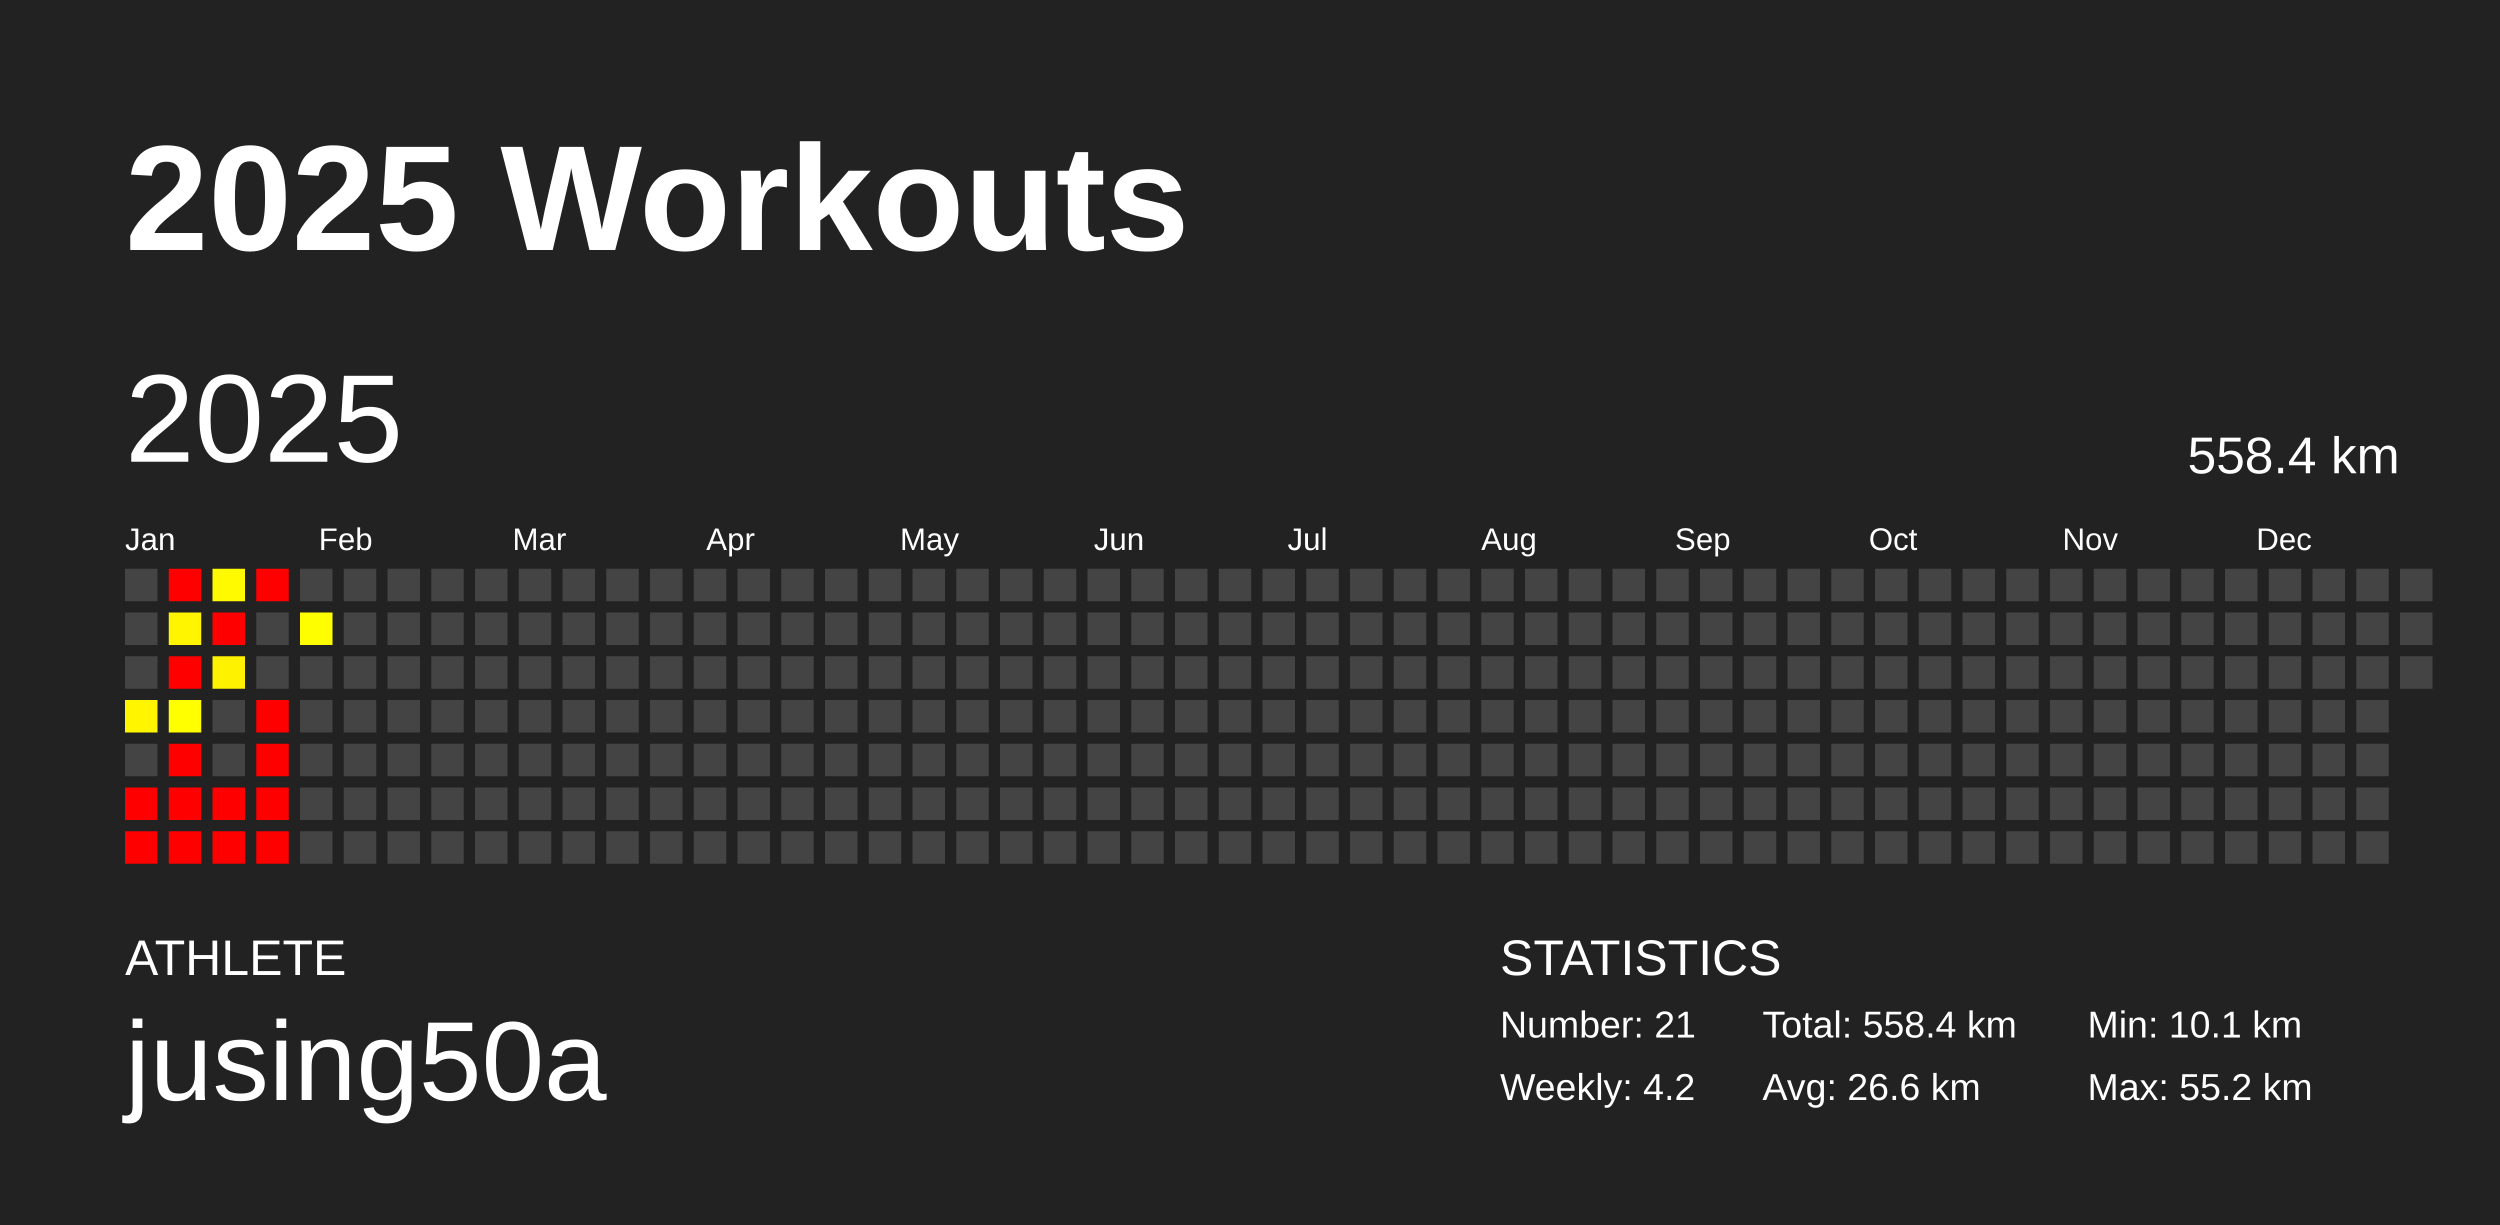
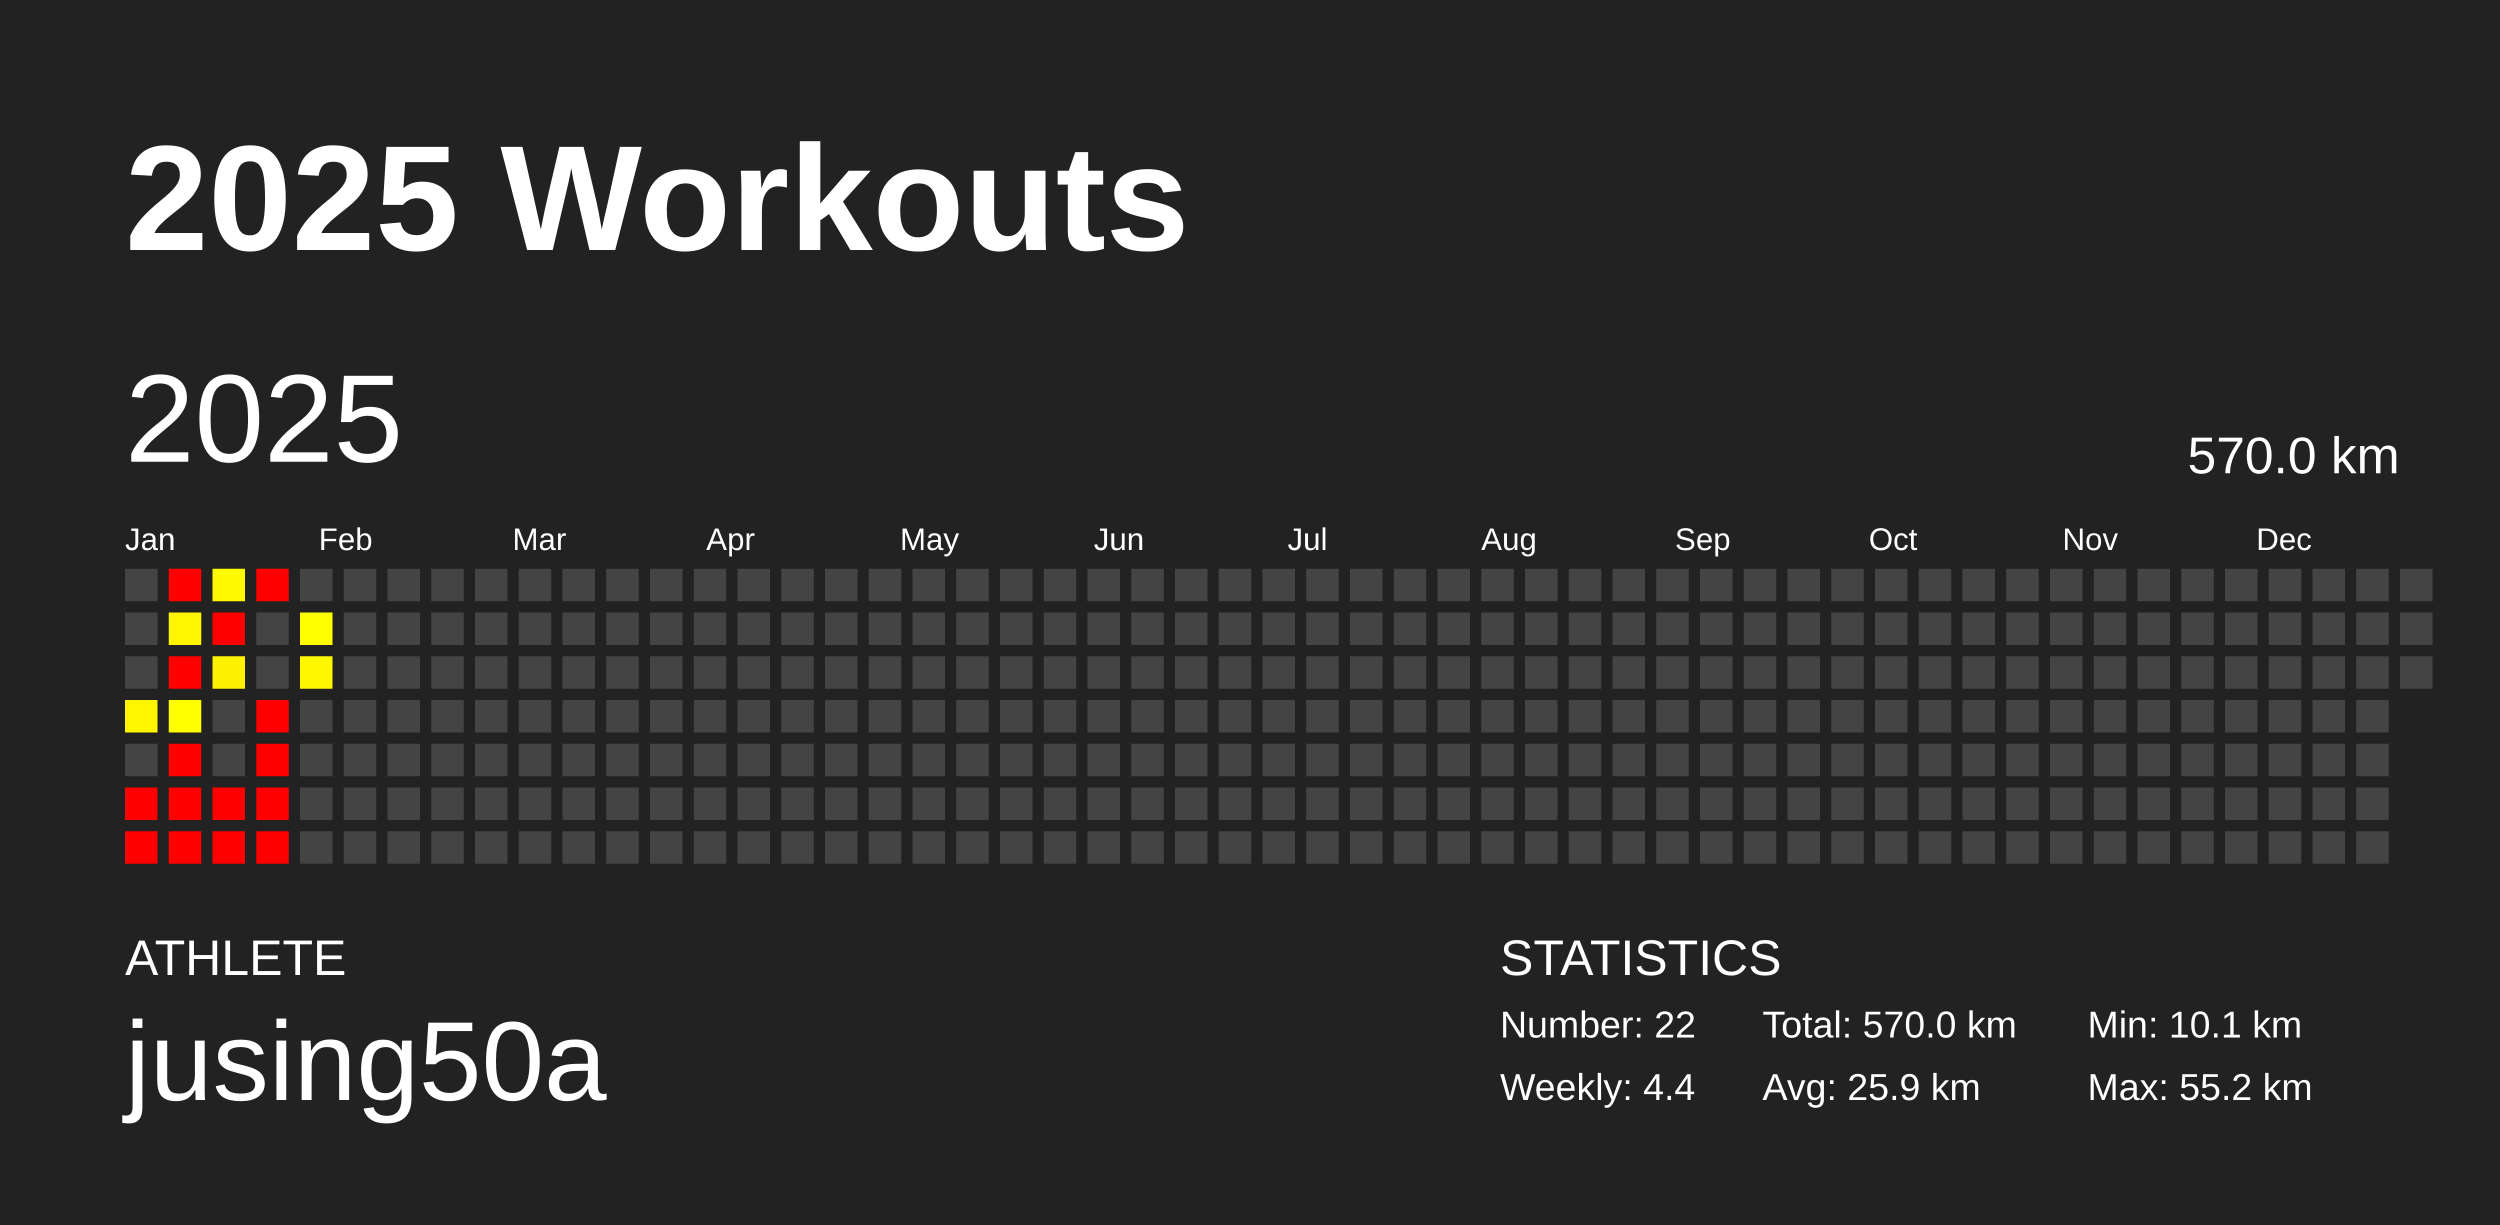
<svg xmlns="http://www.w3.org/2000/svg" baseProfile="full" height="98mm" version="1.1" viewBox="0,0,200,98" width="200mm">
  <defs />
  <rect fill="#222222" height="98" width="200" x="0" y="0" />
  <text fill="#FFFFFF" style="font-size:12px; font-family:Arial; font-weight:bold;" x="10" y="20">2025 Workouts</text>
  <text fill="#FFFFFF" style="font-size:4px; font-family:Arial" x="10" y="78">ATHLETE</text>
  <text fill="#FFFFFF" style="font-size:9px; font-family:Arial" x="10" y="88">jusing50a</text>
  <text fill="#FFFFFF" style="font-size:4px; font-family:Arial" x="120" y="78">STATISTICS</text>
-   <text fill="#FFFFFF" style="font-size:3px; font-family:Arial" x="120" y="83">Number: 21</text>
-   <text fill="#FFFFFF" style="font-size:3px; font-family:Arial" x="120" y="88">Weekly: 4.2</text>
-   <text fill="#FFFFFF" style="font-size:3px; font-family:Arial" x="141" y="83">Total: 558.4 km</text>
-   <text fill="#FFFFFF" style="font-size:3px; font-family:Arial" x="141" y="88">Avg: 26.6 km</text>
+   <text fill="#FFFFFF" style="font-size:3px; font-family:Arial" x="120" y="83">Number: 22</text>
+   <text fill="#FFFFFF" style="font-size:3px; font-family:Arial" x="120" y="88">Weekly: 4.4</text>
+   <text fill="#FFFFFF" style="font-size:3px; font-family:Arial" x="141" y="83">Total: 570.0 km</text>
+   <text fill="#FFFFFF" style="font-size:3px; font-family:Arial" x="141" y="88">Avg: 25.9 km</text>
  <text fill="#FFFFFF" style="font-size:3px; font-family:Arial" x="167" y="83">Min: 10.1 km</text>
  <text fill="#FFFFFF" style="font-size:3px; font-family:Arial" x="167" y="88">Max: 55.2 km</text>
  <text dominant-baseline="hanging" fill="#FFFFFF" style="font-size:10.0px; font-family:Arial;" x="10" y="30">2025</text>
-   <text dominant-baseline="hanging" fill="#FFFFFF" style="font-size:4.125px; font-family:Arial;" x="175" y="35">558.4 km</text>
+   <text dominant-baseline="hanging" fill="#FFFFFF" style="font-size:4.125px; font-family:Arial;" x="175" y="35">570.0 km</text>
  <text fill="#FFFFFF" style="font-size:2.5px; font-family:Arial" x="10.0" y="44">Jan</text>
  <text fill="#FFFFFF" style="font-size:2.5px; font-family:Arial" x="25.5" y="44">Feb</text>
  <text fill="#FFFFFF" style="font-size:2.5px; font-family:Arial" x="41.0" y="44">Mar</text>
  <text fill="#FFFFFF" style="font-size:2.5px; font-family:Arial" x="56.5" y="44">Apr</text>
  <text fill="#FFFFFF" style="font-size:2.5px; font-family:Arial" x="72.0" y="44">May</text>
  <text fill="#FFFFFF" style="font-size:2.5px; font-family:Arial" x="87.5" y="44">Jun</text>
  <text fill="#FFFFFF" style="font-size:2.5px; font-family:Arial" x="103.0" y="44">Jul</text>
  <text fill="#FFFFFF" style="font-size:2.5px; font-family:Arial" x="118.5" y="44">Aug</text>
  <text fill="#FFFFFF" style="font-size:2.5px; font-family:Arial" x="134.0" y="44">Sep</text>
  <text fill="#FFFFFF" style="font-size:2.5px; font-family:Arial" x="149.5" y="44">Oct</text>
  <text fill="#FFFFFF" style="font-size:2.5px; font-family:Arial" x="165.0" y="44">Nov</text>
  <text fill="#FFFFFF" style="font-size:2.5px; font-family:Arial" x="180.5" y="44">Dec</text>
  <rect fill="#444444" height="2.6" width="2.6" x="10.0" y="45.5" />
  <rect fill="#444444" height="2.6" width="2.6" x="10.0" y="49.0" />
  <rect fill="#444444" height="2.6" width="2.6" x="10.0" y="52.5" />
  <rect fill="#fff500" height="2.6" width="2.6" x="10.0" y="56.0" />
  <rect fill="#444444" height="2.6" width="2.6" x="10.0" y="59.5" />
  <rect fill="red" height="2.6" width="2.6" x="10.0" y="63.0" />
  <rect fill="red" height="2.6" width="2.6" x="10.0" y="66.5" />
  <rect fill="red" height="2.6" width="2.6" x="13.5" y="45.5" />
  <rect fill="#fff500" height="2.6" width="2.6" x="13.5" y="49.0" />
  <rect fill="red" height="2.6" width="2.6" x="13.5" y="52.5" />
  <rect fill="#ffff00" height="2.6" width="2.6" x="13.5" y="56.0" />
  <rect fill="red" height="2.6" width="2.6" x="13.5" y="59.5" />
  <rect fill="red" height="2.6" width="2.6" x="13.5" y="63.0" />
  <rect fill="red" height="2.6" width="2.6" x="13.5" y="66.5" />
  <rect fill="#fffa00" height="2.6" width="2.6" x="17.0" y="45.5" />
  <rect fill="red" height="2.6" width="2.6" x="17.0" y="49.0" />
  <rect fill="#fff200" height="2.6" width="2.6" x="17.0" y="52.5" />
  <rect fill="#444444" height="2.6" width="2.6" x="17.0" y="56.0" />
  <rect fill="#444444" height="2.6" width="2.6" x="17.0" y="59.5" />
  <rect fill="red" height="2.6" width="2.6" x="17.0" y="63.0" />
  <rect fill="red" height="2.6" width="2.6" x="17.0" y="66.5" />
  <rect fill="red" height="2.6" width="2.6" x="20.5" y="45.5" />
  <rect fill="#444444" height="2.6" width="2.6" x="20.5" y="49.0" />
  <rect fill="#444444" height="2.6" width="2.6" x="20.5" y="52.5" />
  <rect fill="red" height="2.6" width="2.6" x="20.5" y="56.0" />
  <rect fill="red" height="2.6" width="2.6" x="20.5" y="59.5" />
  <rect fill="red" height="2.6" width="2.6" x="20.5" y="63.0" />
  <rect fill="red" height="2.6" width="2.6" x="20.5" y="66.5" />
  <rect fill="#444444" height="2.6" width="2.6" x="24.0" y="45.5" />
  <rect fill="#fffe00" height="2.6" width="2.6" x="24.0" y="49.0" />
-   <rect fill="#444444" height="2.6" width="2.6" x="24.0" y="52.5" />
+   <rect fill="#fff700" height="2.6" width="2.6" x="24.0" y="52.5" />
  <rect fill="#444444" height="2.6" width="2.6" x="24.0" y="56.0" />
  <rect fill="#444444" height="2.6" width="2.6" x="24.0" y="59.5" />
  <rect fill="#444444" height="2.6" width="2.6" x="24.0" y="63.0" />
  <rect fill="#444444" height="2.6" width="2.6" x="24.0" y="66.5" />
  <rect fill="#444444" height="2.6" width="2.6" x="27.5" y="45.5" />
  <rect fill="#444444" height="2.6" width="2.6" x="27.5" y="49.0" />
  <rect fill="#444444" height="2.6" width="2.6" x="27.5" y="52.5" />
  <rect fill="#444444" height="2.6" width="2.6" x="27.5" y="56.0" />
  <rect fill="#444444" height="2.6" width="2.6" x="27.5" y="59.5" />
  <rect fill="#444444" height="2.6" width="2.6" x="27.5" y="63.0" />
  <rect fill="#444444" height="2.6" width="2.6" x="27.5" y="66.5" />
  <rect fill="#444444" height="2.6" width="2.6" x="31.0" y="45.5" />
  <rect fill="#444444" height="2.6" width="2.6" x="31.0" y="49.0" />
  <rect fill="#444444" height="2.6" width="2.6" x="31.0" y="52.5" />
  <rect fill="#444444" height="2.6" width="2.6" x="31.0" y="56.0" />
  <rect fill="#444444" height="2.6" width="2.6" x="31.0" y="59.5" />
  <rect fill="#444444" height="2.6" width="2.6" x="31.0" y="63.0" />
  <rect fill="#444444" height="2.6" width="2.6" x="31.0" y="66.5" />
  <rect fill="#444444" height="2.6" width="2.6" x="34.5" y="45.5" />
  <rect fill="#444444" height="2.6" width="2.6" x="34.5" y="49.0" />
  <rect fill="#444444" height="2.6" width="2.6" x="34.5" y="52.5" />
  <rect fill="#444444" height="2.6" width="2.6" x="34.5" y="56.0" />
  <rect fill="#444444" height="2.6" width="2.6" x="34.5" y="59.5" />
  <rect fill="#444444" height="2.6" width="2.6" x="34.5" y="63.0" />
  <rect fill="#444444" height="2.6" width="2.6" x="34.5" y="66.5" />
  <rect fill="#444444" height="2.6" width="2.6" x="38.0" y="45.5" />
  <rect fill="#444444" height="2.6" width="2.6" x="38.0" y="49.0" />
  <rect fill="#444444" height="2.6" width="2.6" x="38.0" y="52.5" />
  <rect fill="#444444" height="2.6" width="2.6" x="38.0" y="56.0" />
  <rect fill="#444444" height="2.6" width="2.6" x="38.0" y="59.5" />
  <rect fill="#444444" height="2.6" width="2.6" x="38.0" y="63.0" />
  <rect fill="#444444" height="2.6" width="2.6" x="38.0" y="66.5" />
  <rect fill="#444444" height="2.6" width="2.6" x="41.5" y="45.5" />
  <rect fill="#444444" height="2.6" width="2.6" x="41.5" y="49.0" />
  <rect fill="#444444" height="2.6" width="2.6" x="41.5" y="52.5" />
  <rect fill="#444444" height="2.6" width="2.6" x="41.5" y="56.0" />
  <rect fill="#444444" height="2.6" width="2.6" x="41.5" y="59.5" />
  <rect fill="#444444" height="2.6" width="2.6" x="41.5" y="63.0" />
  <rect fill="#444444" height="2.6" width="2.6" x="41.5" y="66.5" />
  <rect fill="#444444" height="2.6" width="2.6" x="45.0" y="45.5" />
  <rect fill="#444444" height="2.6" width="2.6" x="45.0" y="49.0" />
  <rect fill="#444444" height="2.6" width="2.6" x="45.0" y="52.5" />
  <rect fill="#444444" height="2.6" width="2.6" x="45.0" y="56.0" />
  <rect fill="#444444" height="2.6" width="2.6" x="45.0" y="59.5" />
  <rect fill="#444444" height="2.6" width="2.6" x="45.0" y="63.0" />
  <rect fill="#444444" height="2.6" width="2.6" x="45.0" y="66.5" />
  <rect fill="#444444" height="2.6" width="2.6" x="48.5" y="45.5" />
  <rect fill="#444444" height="2.6" width="2.6" x="48.5" y="49.0" />
  <rect fill="#444444" height="2.6" width="2.6" x="48.5" y="52.5" />
  <rect fill="#444444" height="2.6" width="2.6" x="48.5" y="56.0" />
  <rect fill="#444444" height="2.6" width="2.6" x="48.5" y="59.5" />
  <rect fill="#444444" height="2.6" width="2.6" x="48.5" y="63.0" />
  <rect fill="#444444" height="2.6" width="2.6" x="48.5" y="66.5" />
  <rect fill="#444444" height="2.6" width="2.6" x="52.0" y="45.5" />
  <rect fill="#444444" height="2.6" width="2.6" x="52.0" y="49.0" />
  <rect fill="#444444" height="2.6" width="2.6" x="52.0" y="52.5" />
  <rect fill="#444444" height="2.6" width="2.6" x="52.0" y="56.0" />
  <rect fill="#444444" height="2.6" width="2.6" x="52.0" y="59.5" />
  <rect fill="#444444" height="2.6" width="2.6" x="52.0" y="63.0" />
  <rect fill="#444444" height="2.6" width="2.6" x="52.0" y="66.5" />
  <rect fill="#444444" height="2.6" width="2.6" x="55.5" y="45.5" />
  <rect fill="#444444" height="2.6" width="2.6" x="55.5" y="49.0" />
  <rect fill="#444444" height="2.6" width="2.6" x="55.5" y="52.5" />
  <rect fill="#444444" height="2.6" width="2.6" x="55.5" y="56.0" />
  <rect fill="#444444" height="2.6" width="2.6" x="55.5" y="59.5" />
  <rect fill="#444444" height="2.6" width="2.6" x="55.5" y="63.0" />
  <rect fill="#444444" height="2.6" width="2.6" x="55.5" y="66.5" />
  <rect fill="#444444" height="2.6" width="2.6" x="59.0" y="45.5" />
  <rect fill="#444444" height="2.6" width="2.6" x="59.0" y="49.0" />
  <rect fill="#444444" height="2.6" width="2.6" x="59.0" y="52.5" />
  <rect fill="#444444" height="2.6" width="2.6" x="59.0" y="56.0" />
  <rect fill="#444444" height="2.6" width="2.6" x="59.0" y="59.5" />
  <rect fill="#444444" height="2.6" width="2.6" x="59.0" y="63.0" />
  <rect fill="#444444" height="2.6" width="2.6" x="59.0" y="66.5" />
  <rect fill="#444444" height="2.6" width="2.6" x="62.5" y="45.5" />
  <rect fill="#444444" height="2.6" width="2.6" x="62.5" y="49.0" />
  <rect fill="#444444" height="2.6" width="2.6" x="62.5" y="52.5" />
  <rect fill="#444444" height="2.6" width="2.6" x="62.5" y="56.0" />
  <rect fill="#444444" height="2.6" width="2.6" x="62.5" y="59.5" />
  <rect fill="#444444" height="2.6" width="2.6" x="62.5" y="63.0" />
  <rect fill="#444444" height="2.6" width="2.6" x="62.5" y="66.5" />
  <rect fill="#444444" height="2.6" width="2.6" x="66.0" y="45.5" />
  <rect fill="#444444" height="2.6" width="2.6" x="66.0" y="49.0" />
  <rect fill="#444444" height="2.6" width="2.6" x="66.0" y="52.5" />
  <rect fill="#444444" height="2.6" width="2.6" x="66.0" y="56.0" />
  <rect fill="#444444" height="2.6" width="2.6" x="66.0" y="59.5" />
  <rect fill="#444444" height="2.6" width="2.6" x="66.0" y="63.0" />
  <rect fill="#444444" height="2.6" width="2.6" x="66.0" y="66.5" />
  <rect fill="#444444" height="2.6" width="2.6" x="69.5" y="45.5" />
  <rect fill="#444444" height="2.6" width="2.6" x="69.5" y="49.0" />
  <rect fill="#444444" height="2.6" width="2.6" x="69.5" y="52.5" />
  <rect fill="#444444" height="2.6" width="2.6" x="69.5" y="56.0" />
  <rect fill="#444444" height="2.6" width="2.6" x="69.5" y="59.5" />
  <rect fill="#444444" height="2.6" width="2.6" x="69.5" y="63.0" />
  <rect fill="#444444" height="2.6" width="2.6" x="69.5" y="66.5" />
  <rect fill="#444444" height="2.6" width="2.6" x="73.0" y="45.5" />
  <rect fill="#444444" height="2.6" width="2.6" x="73.0" y="49.0" />
  <rect fill="#444444" height="2.6" width="2.6" x="73.0" y="52.5" />
  <rect fill="#444444" height="2.6" width="2.6" x="73.0" y="56.0" />
  <rect fill="#444444" height="2.6" width="2.6" x="73.0" y="59.5" />
  <rect fill="#444444" height="2.6" width="2.6" x="73.0" y="63.0" />
  <rect fill="#444444" height="2.6" width="2.6" x="73.0" y="66.5" />
  <rect fill="#444444" height="2.6" width="2.6" x="76.5" y="45.5" />
  <rect fill="#444444" height="2.6" width="2.6" x="76.5" y="49.0" />
  <rect fill="#444444" height="2.6" width="2.6" x="76.5" y="52.5" />
  <rect fill="#444444" height="2.6" width="2.6" x="76.5" y="56.0" />
  <rect fill="#444444" height="2.6" width="2.6" x="76.5" y="59.5" />
  <rect fill="#444444" height="2.6" width="2.6" x="76.5" y="63.0" />
  <rect fill="#444444" height="2.6" width="2.6" x="76.5" y="66.5" />
  <rect fill="#444444" height="2.6" width="2.6" x="80.0" y="45.5" />
  <rect fill="#444444" height="2.6" width="2.6" x="80.0" y="49.0" />
  <rect fill="#444444" height="2.6" width="2.6" x="80.0" y="52.5" />
  <rect fill="#444444" height="2.6" width="2.6" x="80.0" y="56.0" />
  <rect fill="#444444" height="2.6" width="2.6" x="80.0" y="59.5" />
  <rect fill="#444444" height="2.6" width="2.6" x="80.0" y="63.0" />
  <rect fill="#444444" height="2.6" width="2.6" x="80.0" y="66.5" />
  <rect fill="#444444" height="2.6" width="2.6" x="83.5" y="45.5" />
  <rect fill="#444444" height="2.6" width="2.6" x="83.5" y="49.0" />
  <rect fill="#444444" height="2.6" width="2.6" x="83.5" y="52.5" />
  <rect fill="#444444" height="2.6" width="2.6" x="83.5" y="56.0" />
  <rect fill="#444444" height="2.6" width="2.6" x="83.5" y="59.5" />
  <rect fill="#444444" height="2.6" width="2.6" x="83.5" y="63.0" />
  <rect fill="#444444" height="2.6" width="2.6" x="83.5" y="66.5" />
  <rect fill="#444444" height="2.6" width="2.6" x="87.0" y="45.5" />
  <rect fill="#444444" height="2.6" width="2.6" x="87.0" y="49.0" />
  <rect fill="#444444" height="2.6" width="2.6" x="87.0" y="52.5" />
  <rect fill="#444444" height="2.6" width="2.6" x="87.0" y="56.0" />
  <rect fill="#444444" height="2.6" width="2.6" x="87.0" y="59.5" />
  <rect fill="#444444" height="2.6" width="2.6" x="87.0" y="63.0" />
  <rect fill="#444444" height="2.6" width="2.6" x="87.0" y="66.5" />
  <rect fill="#444444" height="2.6" width="2.6" x="90.5" y="45.5" />
  <rect fill="#444444" height="2.6" width="2.6" x="90.5" y="49.0" />
  <rect fill="#444444" height="2.6" width="2.6" x="90.5" y="52.5" />
  <rect fill="#444444" height="2.6" width="2.6" x="90.5" y="56.0" />
  <rect fill="#444444" height="2.6" width="2.6" x="90.5" y="59.5" />
  <rect fill="#444444" height="2.6" width="2.6" x="90.5" y="63.0" />
  <rect fill="#444444" height="2.6" width="2.6" x="90.5" y="66.5" />
  <rect fill="#444444" height="2.6" width="2.6" x="94.0" y="45.5" />
  <rect fill="#444444" height="2.6" width="2.6" x="94.0" y="49.0" />
  <rect fill="#444444" height="2.6" width="2.6" x="94.0" y="52.5" />
  <rect fill="#444444" height="2.6" width="2.6" x="94.0" y="56.0" />
  <rect fill="#444444" height="2.6" width="2.6" x="94.0" y="59.5" />
  <rect fill="#444444" height="2.6" width="2.6" x="94.0" y="63.0" />
  <rect fill="#444444" height="2.6" width="2.6" x="94.0" y="66.5" />
  <rect fill="#444444" height="2.6" width="2.6" x="97.5" y="45.5" />
  <rect fill="#444444" height="2.6" width="2.6" x="97.5" y="49.0" />
  <rect fill="#444444" height="2.6" width="2.6" x="97.5" y="52.5" />
  <rect fill="#444444" height="2.6" width="2.6" x="97.5" y="56.0" />
  <rect fill="#444444" height="2.6" width="2.6" x="97.5" y="59.5" />
  <rect fill="#444444" height="2.6" width="2.6" x="97.5" y="63.0" />
  <rect fill="#444444" height="2.6" width="2.6" x="97.5" y="66.5" />
  <rect fill="#444444" height="2.6" width="2.6" x="101.0" y="45.5" />
  <rect fill="#444444" height="2.6" width="2.6" x="101.0" y="49.0" />
  <rect fill="#444444" height="2.6" width="2.6" x="101.0" y="52.5" />
  <rect fill="#444444" height="2.6" width="2.6" x="101.0" y="56.0" />
  <rect fill="#444444" height="2.6" width="2.6" x="101.0" y="59.5" />
  <rect fill="#444444" height="2.6" width="2.6" x="101.0" y="63.0" />
  <rect fill="#444444" height="2.6" width="2.6" x="101.0" y="66.5" />
  <rect fill="#444444" height="2.6" width="2.6" x="104.5" y="45.5" />
  <rect fill="#444444" height="2.6" width="2.6" x="104.5" y="49.0" />
  <rect fill="#444444" height="2.6" width="2.6" x="104.5" y="52.5" />
  <rect fill="#444444" height="2.6" width="2.6" x="104.5" y="56.0" />
  <rect fill="#444444" height="2.6" width="2.6" x="104.5" y="59.5" />
  <rect fill="#444444" height="2.6" width="2.6" x="104.5" y="63.0" />
  <rect fill="#444444" height="2.6" width="2.6" x="104.5" y="66.5" />
  <rect fill="#444444" height="2.6" width="2.6" x="108.0" y="45.5" />
  <rect fill="#444444" height="2.6" width="2.6" x="108.0" y="49.0" />
  <rect fill="#444444" height="2.6" width="2.6" x="108.0" y="52.5" />
  <rect fill="#444444" height="2.6" width="2.6" x="108.0" y="56.0" />
  <rect fill="#444444" height="2.6" width="2.6" x="108.0" y="59.5" />
  <rect fill="#444444" height="2.6" width="2.6" x="108.0" y="63.0" />
  <rect fill="#444444" height="2.6" width="2.6" x="108.0" y="66.5" />
  <rect fill="#444444" height="2.6" width="2.6" x="111.5" y="45.5" />
  <rect fill="#444444" height="2.6" width="2.6" x="111.5" y="49.0" />
  <rect fill="#444444" height="2.6" width="2.6" x="111.5" y="52.5" />
  <rect fill="#444444" height="2.6" width="2.6" x="111.5" y="56.0" />
  <rect fill="#444444" height="2.6" width="2.6" x="111.5" y="59.5" />
  <rect fill="#444444" height="2.6" width="2.6" x="111.5" y="63.0" />
  <rect fill="#444444" height="2.6" width="2.6" x="111.5" y="66.5" />
  <rect fill="#444444" height="2.6" width="2.6" x="115.0" y="45.5" />
  <rect fill="#444444" height="2.6" width="2.6" x="115.0" y="49.0" />
  <rect fill="#444444" height="2.6" width="2.6" x="115.0" y="52.5" />
  <rect fill="#444444" height="2.6" width="2.6" x="115.0" y="56.0" />
  <rect fill="#444444" height="2.6" width="2.6" x="115.0" y="59.5" />
  <rect fill="#444444" height="2.6" width="2.6" x="115.0" y="63.0" />
  <rect fill="#444444" height="2.6" width="2.6" x="115.0" y="66.5" />
  <rect fill="#444444" height="2.6" width="2.6" x="118.5" y="45.5" />
  <rect fill="#444444" height="2.6" width="2.6" x="118.5" y="49.0" />
  <rect fill="#444444" height="2.6" width="2.6" x="118.5" y="52.5" />
  <rect fill="#444444" height="2.6" width="2.6" x="118.5" y="56.0" />
  <rect fill="#444444" height="2.6" width="2.6" x="118.5" y="59.5" />
  <rect fill="#444444" height="2.6" width="2.6" x="118.5" y="63.0" />
  <rect fill="#444444" height="2.6" width="2.6" x="118.5" y="66.5" />
  <rect fill="#444444" height="2.6" width="2.6" x="122.0" y="45.5" />
  <rect fill="#444444" height="2.6" width="2.6" x="122.0" y="49.0" />
  <rect fill="#444444" height="2.6" width="2.6" x="122.0" y="52.5" />
  <rect fill="#444444" height="2.6" width="2.6" x="122.0" y="56.0" />
  <rect fill="#444444" height="2.6" width="2.6" x="122.0" y="59.5" />
  <rect fill="#444444" height="2.6" width="2.6" x="122.0" y="63.0" />
  <rect fill="#444444" height="2.6" width="2.6" x="122.0" y="66.5" />
  <rect fill="#444444" height="2.6" width="2.6" x="125.5" y="45.5" />
  <rect fill="#444444" height="2.6" width="2.6" x="125.5" y="49.0" />
  <rect fill="#444444" height="2.6" width="2.6" x="125.5" y="52.5" />
  <rect fill="#444444" height="2.6" width="2.6" x="125.5" y="56.0" />
  <rect fill="#444444" height="2.6" width="2.6" x="125.5" y="59.5" />
  <rect fill="#444444" height="2.6" width="2.6" x="125.5" y="63.0" />
  <rect fill="#444444" height="2.6" width="2.6" x="125.5" y="66.5" />
  <rect fill="#444444" height="2.6" width="2.6" x="129.0" y="45.5" />
  <rect fill="#444444" height="2.6" width="2.6" x="129.0" y="49.0" />
  <rect fill="#444444" height="2.6" width="2.6" x="129.0" y="52.5" />
  <rect fill="#444444" height="2.6" width="2.6" x="129.0" y="56.0" />
  <rect fill="#444444" height="2.6" width="2.6" x="129.0" y="59.5" />
  <rect fill="#444444" height="2.6" width="2.6" x="129.0" y="63.0" />
  <rect fill="#444444" height="2.6" width="2.6" x="129.0" y="66.5" />
  <rect fill="#444444" height="2.6" width="2.6" x="132.5" y="45.5" />
  <rect fill="#444444" height="2.6" width="2.6" x="132.5" y="49.0" />
  <rect fill="#444444" height="2.6" width="2.6" x="132.5" y="52.5" />
  <rect fill="#444444" height="2.6" width="2.6" x="132.5" y="56.0" />
  <rect fill="#444444" height="2.6" width="2.6" x="132.5" y="59.5" />
  <rect fill="#444444" height="2.6" width="2.6" x="132.5" y="63.0" />
  <rect fill="#444444" height="2.6" width="2.6" x="132.5" y="66.5" />
  <rect fill="#444444" height="2.6" width="2.6" x="136.0" y="45.5" />
  <rect fill="#444444" height="2.6" width="2.6" x="136.0" y="49.0" />
  <rect fill="#444444" height="2.6" width="2.6" x="136.0" y="52.5" />
  <rect fill="#444444" height="2.6" width="2.6" x="136.0" y="56.0" />
  <rect fill="#444444" height="2.6" width="2.6" x="136.0" y="59.5" />
  <rect fill="#444444" height="2.6" width="2.6" x="136.0" y="63.0" />
  <rect fill="#444444" height="2.6" width="2.6" x="136.0" y="66.5" />
  <rect fill="#444444" height="2.6" width="2.6" x="139.5" y="45.5" />
  <rect fill="#444444" height="2.6" width="2.6" x="139.5" y="49.0" />
  <rect fill="#444444" height="2.6" width="2.6" x="139.5" y="52.5" />
  <rect fill="#444444" height="2.6" width="2.6" x="139.5" y="56.0" />
  <rect fill="#444444" height="2.6" width="2.6" x="139.5" y="59.5" />
  <rect fill="#444444" height="2.6" width="2.6" x="139.5" y="63.0" />
  <rect fill="#444444" height="2.6" width="2.6" x="139.5" y="66.5" />
  <rect fill="#444444" height="2.6" width="2.6" x="143.0" y="45.5" />
  <rect fill="#444444" height="2.6" width="2.6" x="143.0" y="49.0" />
  <rect fill="#444444" height="2.6" width="2.6" x="143.0" y="52.5" />
  <rect fill="#444444" height="2.6" width="2.6" x="143.0" y="56.0" />
  <rect fill="#444444" height="2.6" width="2.6" x="143.0" y="59.5" />
  <rect fill="#444444" height="2.6" width="2.6" x="143.0" y="63.0" />
  <rect fill="#444444" height="2.6" width="2.6" x="143.0" y="66.5" />
  <rect fill="#444444" height="2.6" width="2.6" x="146.5" y="45.5" />
  <rect fill="#444444" height="2.6" width="2.6" x="146.5" y="49.0" />
  <rect fill="#444444" height="2.6" width="2.6" x="146.5" y="52.5" />
  <rect fill="#444444" height="2.6" width="2.6" x="146.5" y="56.0" />
  <rect fill="#444444" height="2.6" width="2.6" x="146.5" y="59.5" />
  <rect fill="#444444" height="2.6" width="2.6" x="146.5" y="63.0" />
  <rect fill="#444444" height="2.6" width="2.6" x="146.5" y="66.5" />
  <rect fill="#444444" height="2.6" width="2.6" x="150.0" y="45.5" />
  <rect fill="#444444" height="2.6" width="2.6" x="150.0" y="49.0" />
  <rect fill="#444444" height="2.6" width="2.6" x="150.0" y="52.5" />
  <rect fill="#444444" height="2.6" width="2.6" x="150.0" y="56.0" />
  <rect fill="#444444" height="2.6" width="2.6" x="150.0" y="59.5" />
  <rect fill="#444444" height="2.6" width="2.6" x="150.0" y="63.0" />
  <rect fill="#444444" height="2.6" width="2.6" x="150.0" y="66.5" />
  <rect fill="#444444" height="2.6" width="2.6" x="153.5" y="45.5" />
  <rect fill="#444444" height="2.6" width="2.6" x="153.5" y="49.0" />
  <rect fill="#444444" height="2.6" width="2.6" x="153.5" y="52.5" />
  <rect fill="#444444" height="2.6" width="2.6" x="153.5" y="56.0" />
  <rect fill="#444444" height="2.6" width="2.6" x="153.5" y="59.5" />
  <rect fill="#444444" height="2.6" width="2.6" x="153.5" y="63.0" />
  <rect fill="#444444" height="2.6" width="2.6" x="153.5" y="66.5" />
  <rect fill="#444444" height="2.6" width="2.6" x="157.0" y="45.5" />
  <rect fill="#444444" height="2.6" width="2.6" x="157.0" y="49.0" />
  <rect fill="#444444" height="2.6" width="2.6" x="157.0" y="52.5" />
  <rect fill="#444444" height="2.6" width="2.6" x="157.0" y="56.0" />
  <rect fill="#444444" height="2.6" width="2.6" x="157.0" y="59.5" />
  <rect fill="#444444" height="2.6" width="2.6" x="157.0" y="63.0" />
  <rect fill="#444444" height="2.6" width="2.6" x="157.0" y="66.5" />
  <rect fill="#444444" height="2.6" width="2.6" x="160.5" y="45.5" />
  <rect fill="#444444" height="2.6" width="2.6" x="160.5" y="49.0" />
  <rect fill="#444444" height="2.6" width="2.6" x="160.5" y="52.5" />
  <rect fill="#444444" height="2.6" width="2.6" x="160.5" y="56.0" />
  <rect fill="#444444" height="2.6" width="2.6" x="160.5" y="59.5" />
  <rect fill="#444444" height="2.6" width="2.6" x="160.5" y="63.0" />
  <rect fill="#444444" height="2.6" width="2.6" x="160.5" y="66.5" />
  <rect fill="#444444" height="2.6" width="2.6" x="164.0" y="45.5" />
  <rect fill="#444444" height="2.6" width="2.6" x="164.0" y="49.0" />
  <rect fill="#444444" height="2.6" width="2.6" x="164.0" y="52.5" />
  <rect fill="#444444" height="2.6" width="2.6" x="164.0" y="56.0" />
  <rect fill="#444444" height="2.6" width="2.6" x="164.0" y="59.5" />
  <rect fill="#444444" height="2.6" width="2.6" x="164.0" y="63.0" />
  <rect fill="#444444" height="2.6" width="2.6" x="164.0" y="66.5" />
  <rect fill="#444444" height="2.6" width="2.6" x="167.5" y="45.5" />
  <rect fill="#444444" height="2.6" width="2.6" x="167.5" y="49.0" />
  <rect fill="#444444" height="2.6" width="2.6" x="167.5" y="52.5" />
  <rect fill="#444444" height="2.6" width="2.6" x="167.5" y="56.0" />
  <rect fill="#444444" height="2.6" width="2.6" x="167.5" y="59.5" />
  <rect fill="#444444" height="2.6" width="2.6" x="167.5" y="63.0" />
  <rect fill="#444444" height="2.6" width="2.6" x="167.5" y="66.5" />
  <rect fill="#444444" height="2.6" width="2.6" x="171.0" y="45.5" />
  <rect fill="#444444" height="2.6" width="2.6" x="171.0" y="49.0" />
  <rect fill="#444444" height="2.6" width="2.6" x="171.0" y="52.5" />
  <rect fill="#444444" height="2.6" width="2.6" x="171.0" y="56.0" />
  <rect fill="#444444" height="2.6" width="2.6" x="171.0" y="59.5" />
  <rect fill="#444444" height="2.6" width="2.6" x="171.0" y="63.0" />
  <rect fill="#444444" height="2.6" width="2.6" x="171.0" y="66.5" />
  <rect fill="#444444" height="2.6" width="2.6" x="174.5" y="45.5" />
  <rect fill="#444444" height="2.6" width="2.6" x="174.5" y="49.0" />
  <rect fill="#444444" height="2.6" width="2.6" x="174.5" y="52.5" />
  <rect fill="#444444" height="2.6" width="2.6" x="174.5" y="56.0" />
  <rect fill="#444444" height="2.6" width="2.6" x="174.5" y="59.5" />
  <rect fill="#444444" height="2.6" width="2.6" x="174.5" y="63.0" />
  <rect fill="#444444" height="2.6" width="2.6" x="174.5" y="66.5" />
  <rect fill="#444444" height="2.6" width="2.6" x="178.0" y="45.5" />
  <rect fill="#444444" height="2.6" width="2.6" x="178.0" y="49.0" />
  <rect fill="#444444" height="2.6" width="2.6" x="178.0" y="52.5" />
  <rect fill="#444444" height="2.6" width="2.6" x="178.0" y="56.0" />
  <rect fill="#444444" height="2.6" width="2.6" x="178.0" y="59.5" />
  <rect fill="#444444" height="2.6" width="2.6" x="178.0" y="63.0" />
  <rect fill="#444444" height="2.6" width="2.6" x="178.0" y="66.5" />
  <rect fill="#444444" height="2.6" width="2.6" x="181.5" y="45.5" />
  <rect fill="#444444" height="2.6" width="2.6" x="181.5" y="49.0" />
  <rect fill="#444444" height="2.6" width="2.6" x="181.5" y="52.5" />
  <rect fill="#444444" height="2.6" width="2.6" x="181.5" y="56.0" />
  <rect fill="#444444" height="2.6" width="2.6" x="181.5" y="59.5" />
  <rect fill="#444444" height="2.6" width="2.6" x="181.5" y="63.0" />
  <rect fill="#444444" height="2.6" width="2.6" x="181.5" y="66.5" />
  <rect fill="#444444" height="2.6" width="2.6" x="185.0" y="45.5" />
  <rect fill="#444444" height="2.6" width="2.6" x="185.0" y="49.0" />
  <rect fill="#444444" height="2.6" width="2.6" x="185.0" y="52.5" />
  <rect fill="#444444" height="2.6" width="2.6" x="185.0" y="56.0" />
  <rect fill="#444444" height="2.6" width="2.6" x="185.0" y="59.5" />
  <rect fill="#444444" height="2.6" width="2.6" x="185.0" y="63.0" />
  <rect fill="#444444" height="2.6" width="2.6" x="185.0" y="66.5" />
  <rect fill="#444444" height="2.6" width="2.6" x="188.5" y="45.5" />
  <rect fill="#444444" height="2.6" width="2.6" x="188.5" y="49.0" />
  <rect fill="#444444" height="2.6" width="2.6" x="188.5" y="52.5" />
  <rect fill="#444444" height="2.6" width="2.6" x="188.5" y="56.0" />
  <rect fill="#444444" height="2.6" width="2.6" x="188.5" y="59.5" />
  <rect fill="#444444" height="2.6" width="2.6" x="188.5" y="63.0" />
  <rect fill="#444444" height="2.6" width="2.6" x="188.5" y="66.5" />
  <rect fill="#444444" height="2.6" width="2.6" x="192.0" y="45.5" />
  <rect fill="#444444" height="2.6" width="2.6" x="192.0" y="49.0" />
  <rect fill="#444444" height="2.6" width="2.6" x="192.0" y="52.5" />
</svg>
